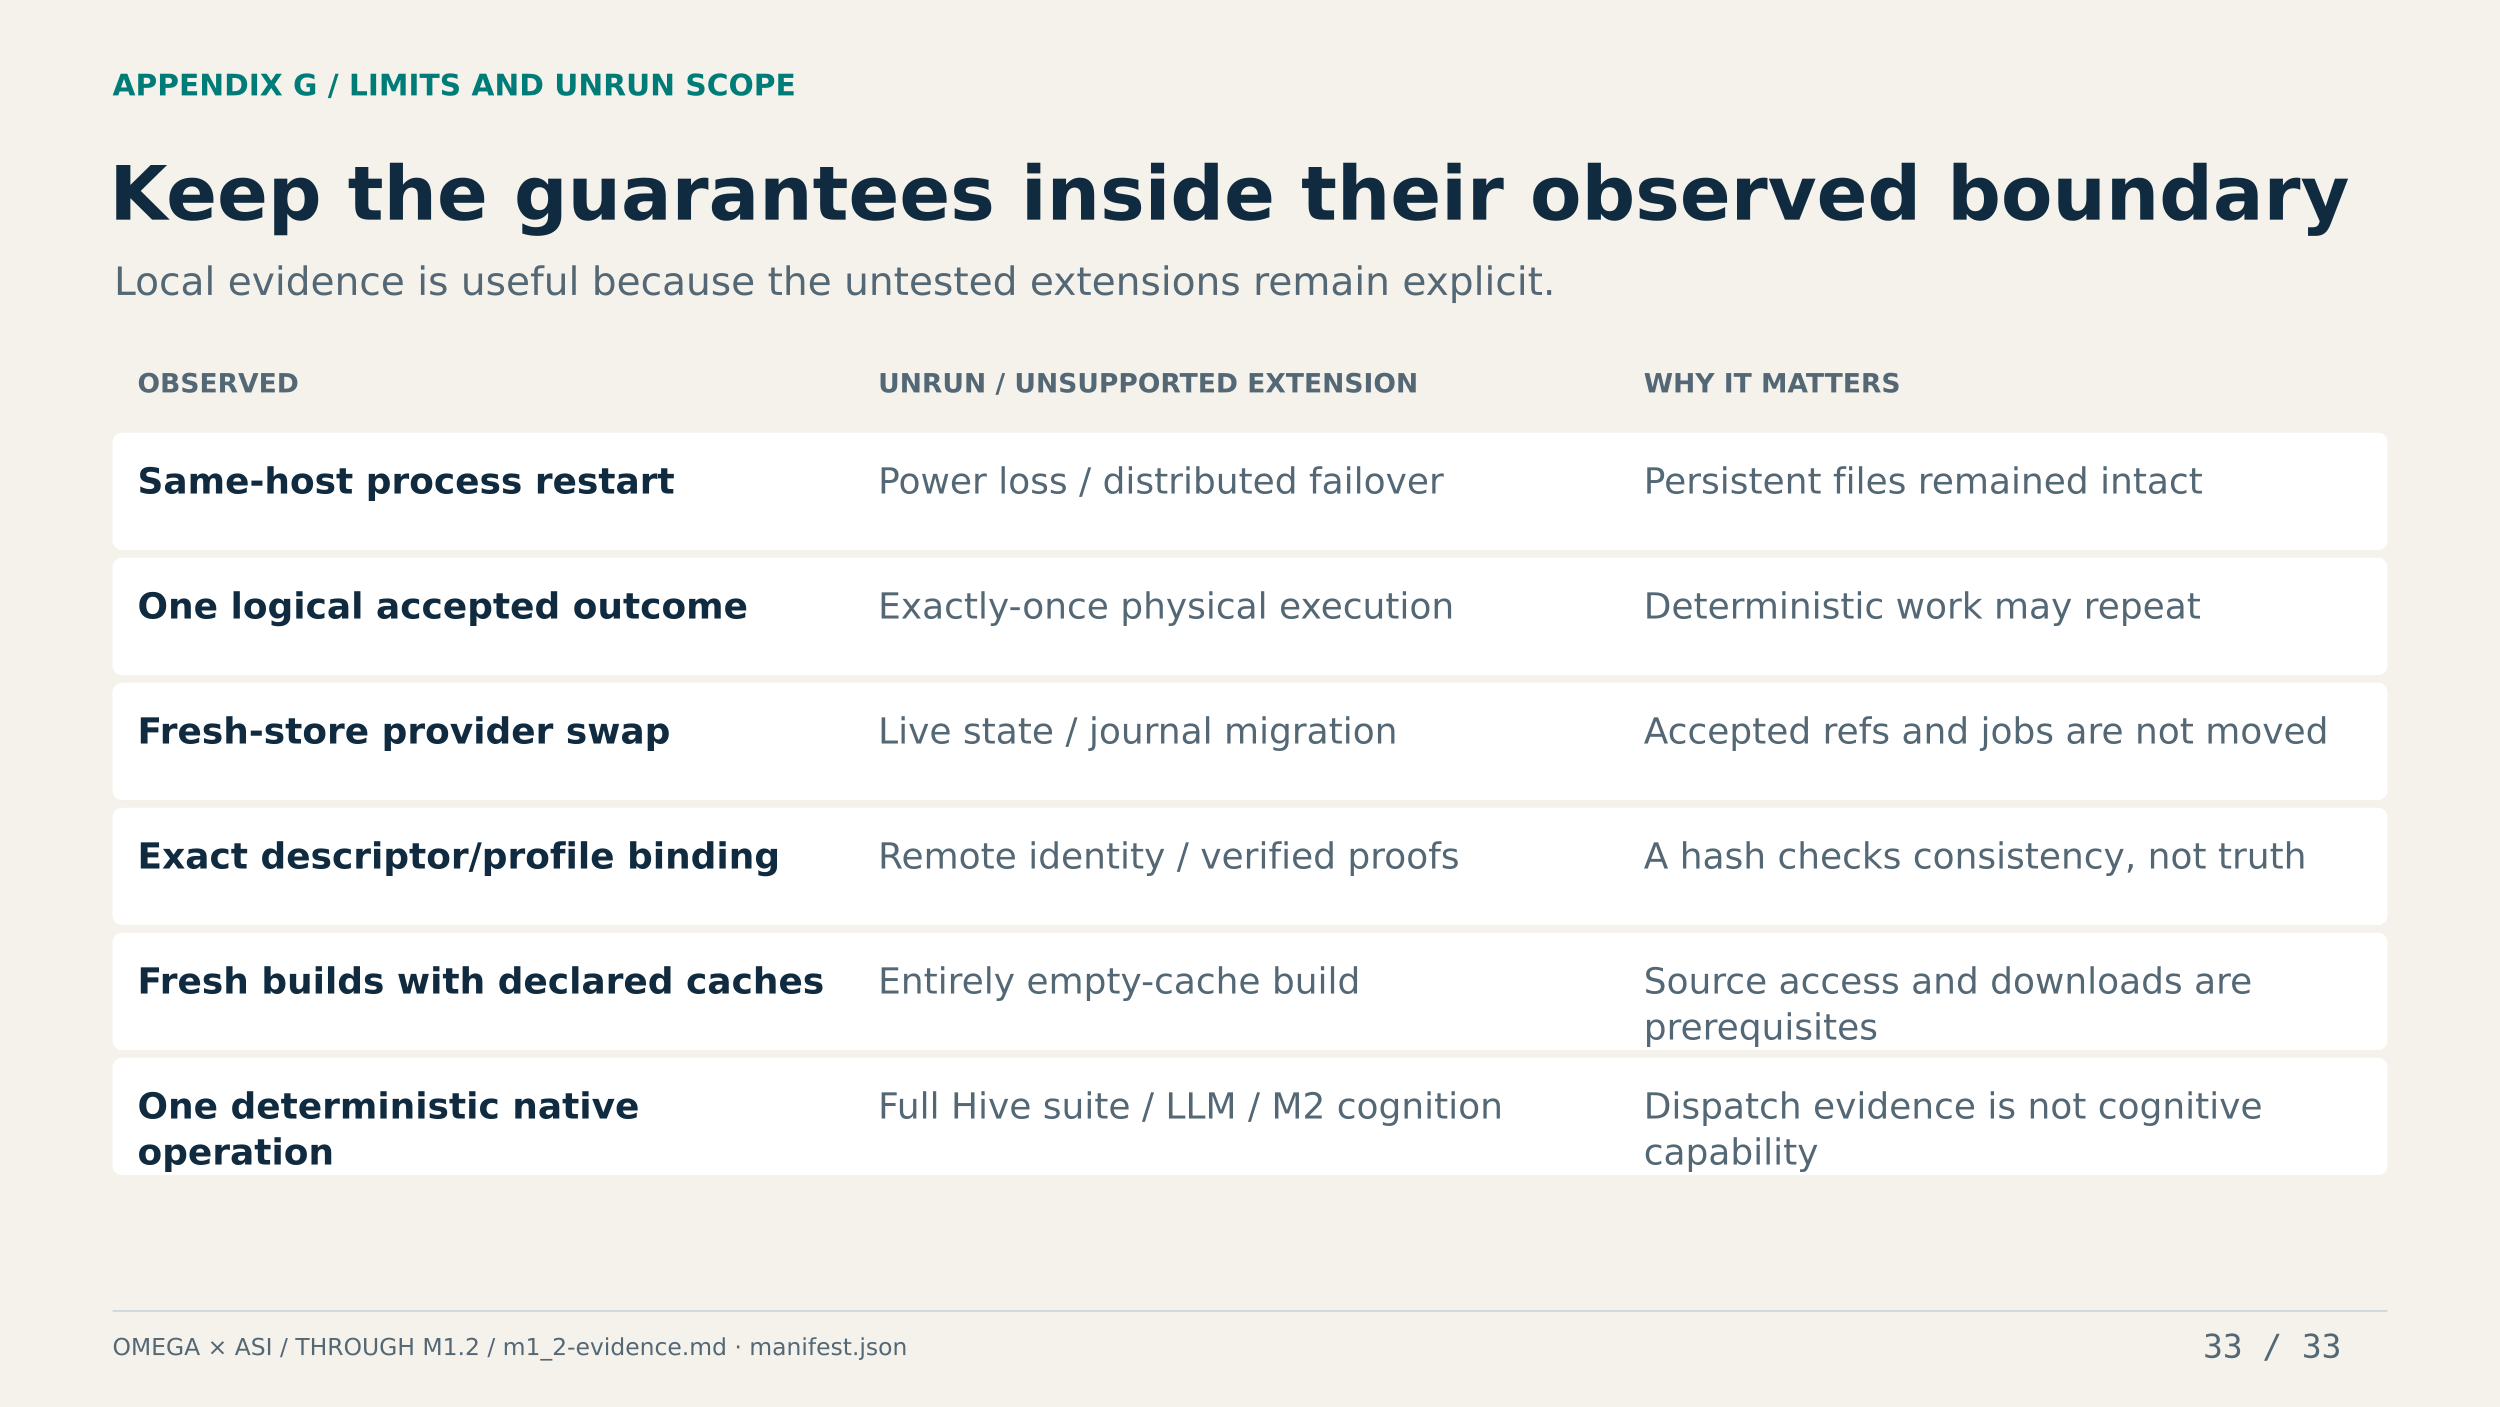
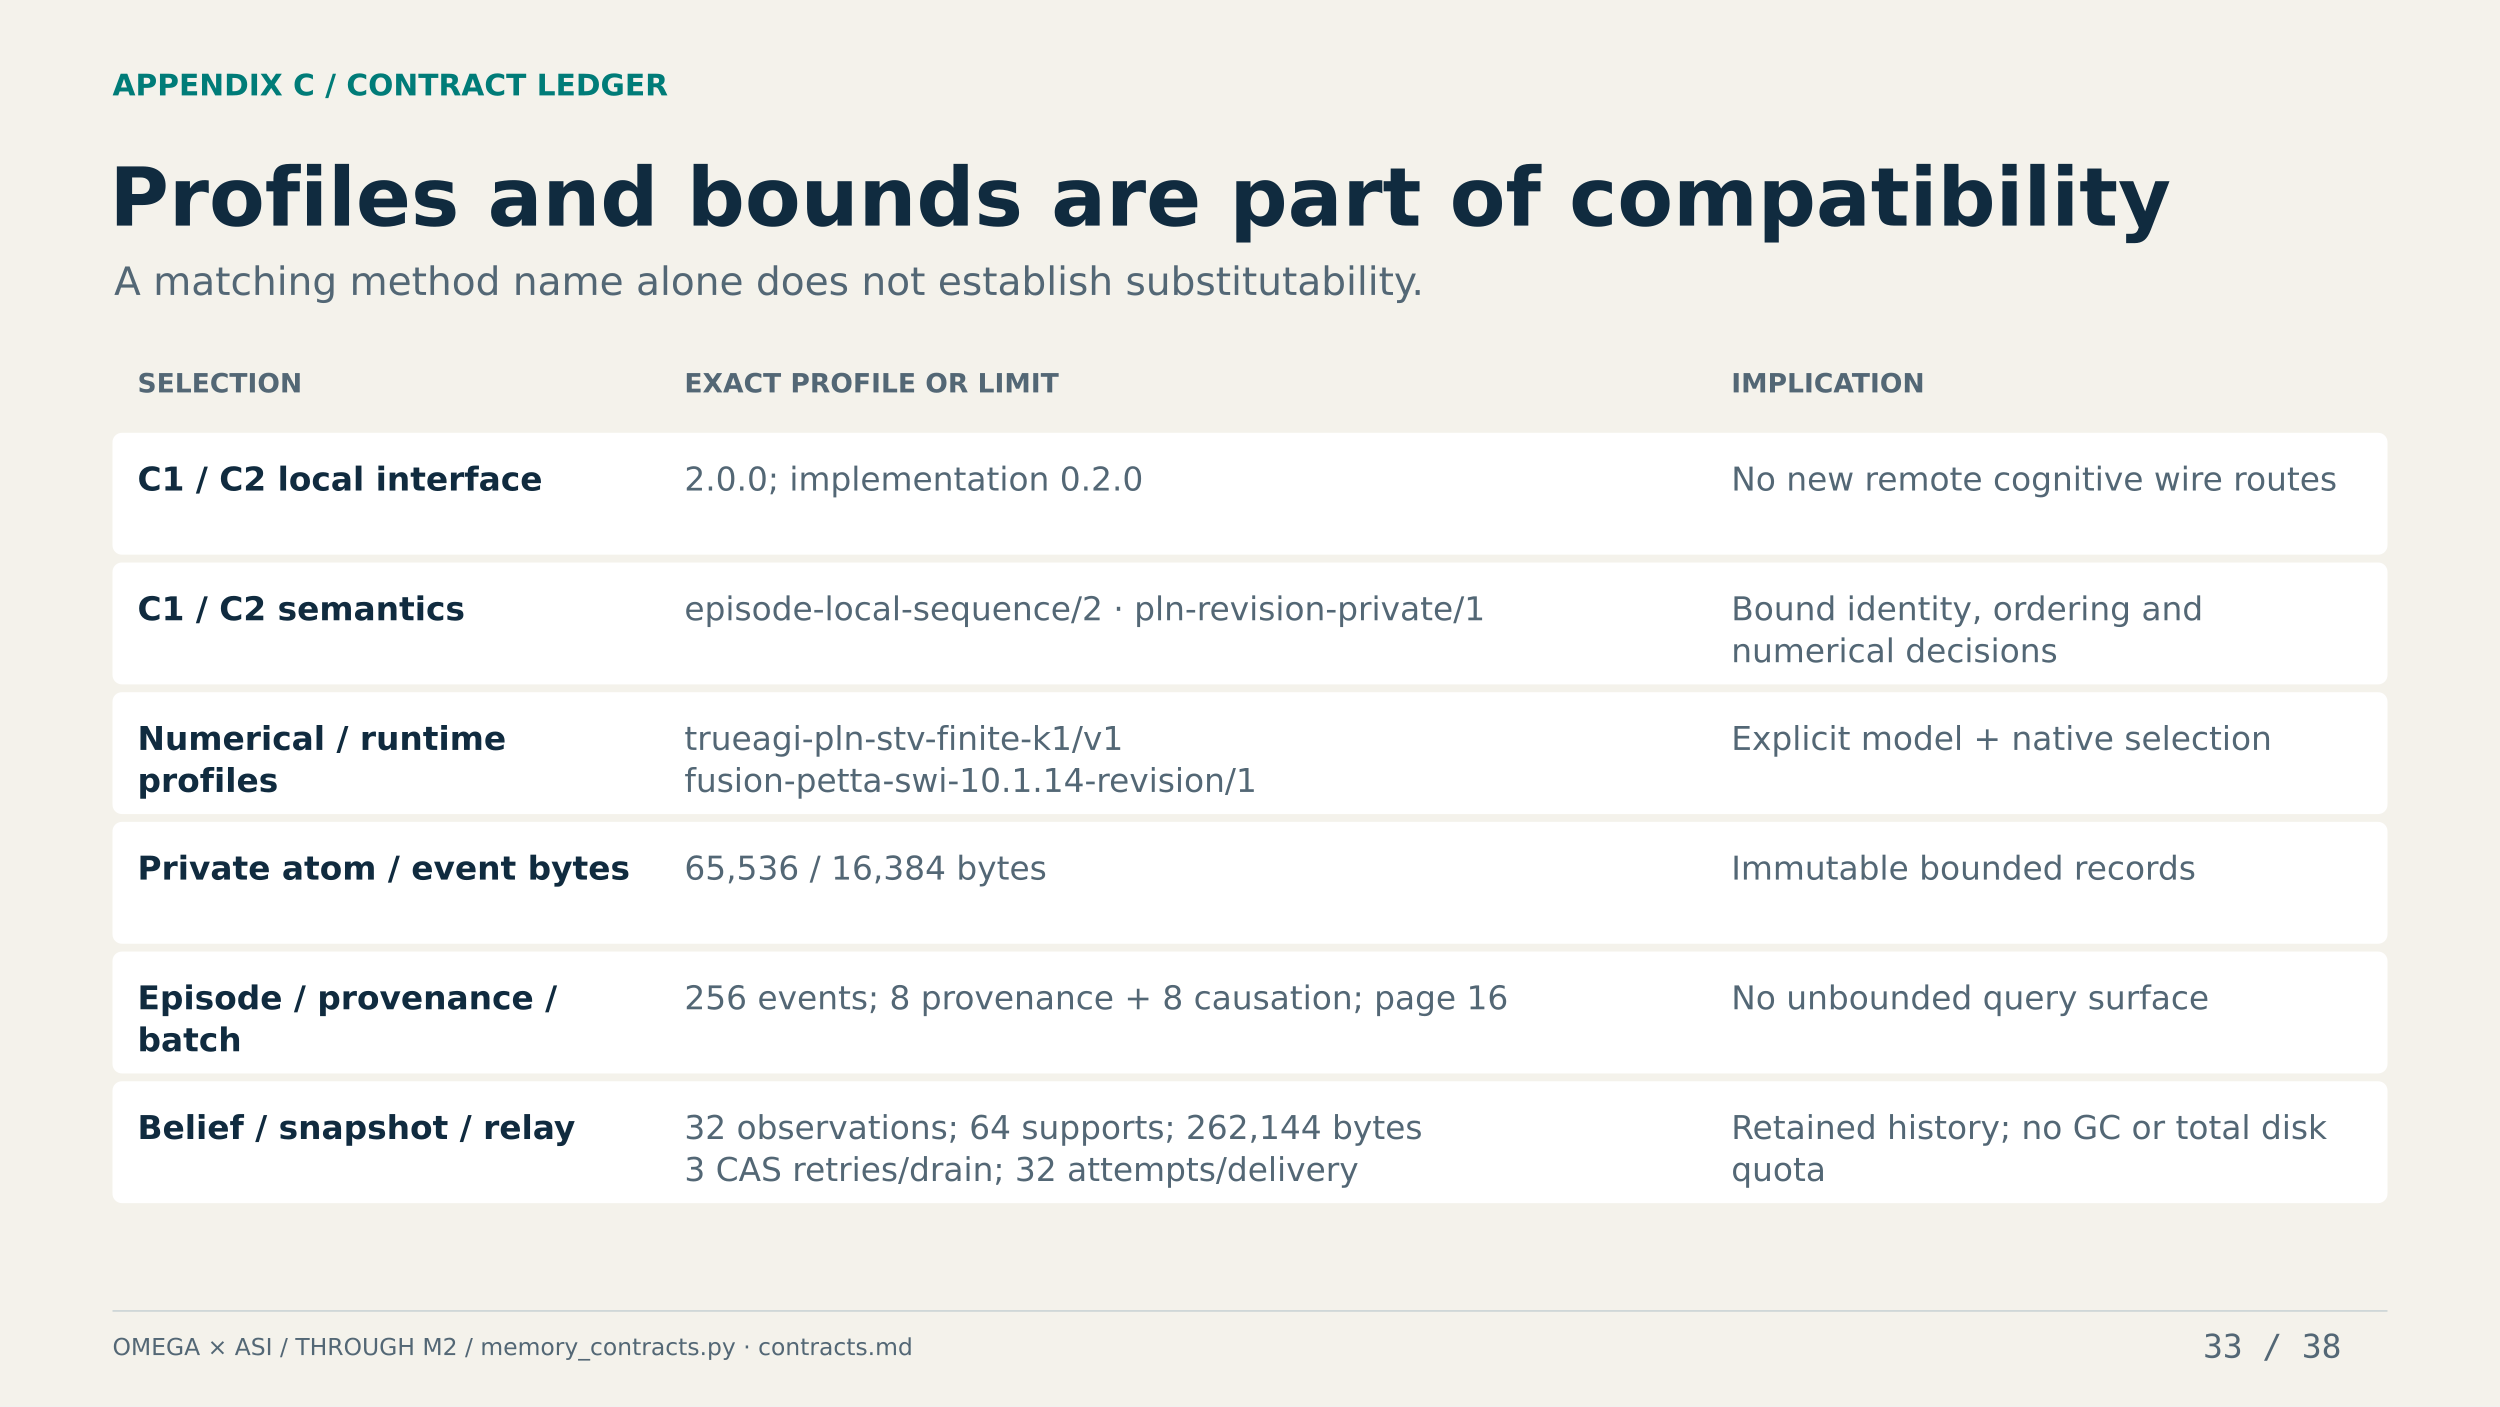
<svg xmlns="http://www.w3.org/2000/svg" width="1600" height="900" viewBox="0 0 1600 900" role="img" aria-labelledby="title desc">
  <rect width="1600" height="900" fill="#F4F2EB" />
-   <text x="72" y="61.05" font-family="DejaVu Sans" font-size="19" font-weight="700" fill="#007C78">APPENDIX G / LIMITS AND UNRUN SCOPE</text>
-   <text x="70" y="140.6" font-family="DejaVu Sans" font-size="48" font-weight="700" fill="#102B3F">Keep the guarantees inside their observed boundary</text>
-   <text x="73" y="188.75" font-family="DejaVu Sans" font-size="25" font-weight="400" fill="#536775">Local evidence is useful because the untested extensions remain explicit.</text>
-   <text x="88" y="251.15" font-family="DejaVu Sans" font-size="17" font-weight="700" fill="#536775">OBSERVED</text>
-   <text x="562" y="251.15" font-family="DejaVu Sans" font-size="17" font-weight="700" fill="#536775">UNRUN / UNSUPPORTED EXTENSION</text>
-   <text x="1052" y="251.15" font-family="DejaVu Sans" font-size="17" font-weight="700" fill="#536775">WHY IT MATTERS</text>
-   <rect x="72" y="277" width="1456" height="75" rx="6" fill="#FFFFFF" />
-   <text x="88" y="315.85" font-family="DejaVu Sans" font-size="23" font-weight="700" fill="#102B3F">Same-host process restart</text>
-   <text x="562" y="315.85" font-family="DejaVu Sans" font-size="23" font-weight="400" fill="#536775">Power loss / distributed failover</text>
-   <text x="1052" y="315.85" font-family="DejaVu Sans" font-size="23" font-weight="400" fill="#536775">Persistent files remained intact</text>
-   <rect x="72" y="357" width="1456" height="75" rx="6" fill="#FFFFFF" />
-   <text x="88" y="395.85" font-family="DejaVu Sans" font-size="23" font-weight="700" fill="#102B3F">One logical accepted outcome</text>
-   <text x="562" y="395.85" font-family="DejaVu Sans" font-size="23" font-weight="400" fill="#536775">Exactly-once physical execution</text>
-   <text x="1052" y="395.85" font-family="DejaVu Sans" font-size="23" font-weight="400" fill="#536775">Deterministic work may repeat</text>
-   <rect x="72" y="437" width="1456" height="75" rx="6" fill="#FFFFFF" />
-   <text x="88" y="475.85" font-family="DejaVu Sans" font-size="23" font-weight="700" fill="#102B3F">Fresh-store provider swap</text>
-   <text x="562" y="475.85" font-family="DejaVu Sans" font-size="23" font-weight="400" fill="#536775">Live state / journal migration</text>
-   <text x="1052" y="475.85" font-family="DejaVu Sans" font-size="23" font-weight="400" fill="#536775">Accepted refs and jobs are not moved</text>
-   <rect x="72" y="517" width="1456" height="75" rx="6" fill="#FFFFFF" />
-   <text x="88" y="555.85" font-family="DejaVu Sans" font-size="23" font-weight="700" fill="#102B3F">Exact descriptor/profile binding</text>
-   <text x="562" y="555.85" font-family="DejaVu Sans" font-size="23" font-weight="400" fill="#536775">Remote identity / verified proofs</text>
-   <text x="1052" y="555.85" font-family="DejaVu Sans" font-size="23" font-weight="400" fill="#536775">A hash checks consistency, not truth</text>
-   <rect x="72" y="597" width="1456" height="75" rx="6" fill="#FFFFFF" />
-   <text x="88" y="635.85" font-family="DejaVu Sans" font-size="23" font-weight="700" fill="#102B3F">Fresh builds with declared caches</text>
-   <text x="562" y="635.85" font-family="DejaVu Sans" font-size="23" font-weight="400" fill="#536775">Entirely empty-cache build</text>
-   <text x="1052" y="635.85" font-family="DejaVu Sans" font-size="23" font-weight="400" fill="#536775">Source access and downloads are</text>
-   <text x="1052" y="665.29" font-family="DejaVu Sans" font-size="23" font-weight="400" fill="#536775">prerequisites</text>
-   <rect x="72" y="677" width="1456" height="75" rx="6" fill="#FFFFFF" />
-   <text x="88" y="715.85" font-family="DejaVu Sans" font-size="23" font-weight="700" fill="#102B3F">One deterministic native</text>
-   <text x="88" y="745.29" font-family="DejaVu Sans" font-size="23" font-weight="700" fill="#102B3F">operation</text>
-   <text x="562" y="715.85" font-family="DejaVu Sans" font-size="23" font-weight="400" fill="#536775">Full Hive suite / LLM / M2 cognition</text>
-   <text x="1052" y="715.85" font-family="DejaVu Sans" font-size="23" font-weight="400" fill="#536775">Dispatch evidence is not cognitive</text>
-   <text x="1052" y="745.29" font-family="DejaVu Sans" font-size="23" font-weight="400" fill="#536775">capability</text>
+   <text x="72" y="61.05" font-family="DejaVu Sans" font-size="19" font-weight="700" fill="#007C78">APPENDIX C / CONTRACT LEDGER</text>
+   <text x="70" y="144.4" font-family="DejaVu Sans" font-size="52" font-weight="700" fill="#102B3F">Profiles and bounds are part of compatibility</text>
+   <text x="73" y="188.75" font-family="DejaVu Sans" font-size="25" font-weight="400" fill="#536775">A matching method name alone does not establish substitutability.</text>
+   <text x="88" y="251.15" font-family="DejaVu Sans" font-size="17" font-weight="700" fill="#536775">SELECTION</text>
+   <text x="438" y="251.15" font-family="DejaVu Sans" font-size="17" font-weight="700" fill="#536775">EXACT PROFILE OR LIMIT</text>
+   <text x="1108" y="251.15" font-family="DejaVu Sans" font-size="17" font-weight="700" fill="#536775">IMPLICATION</text>
+   <rect x="72" y="277" width="1456" height="78" rx="6" fill="#FFFFFF" />
+   <text x="88" y="313.95" font-family="DejaVu Sans" font-size="21" font-weight="700" fill="#102B3F">C1 / C2 local interface</text>
+   <text x="438" y="313.95" font-family="DejaVu Sans" font-size="21" font-weight="400" fill="#536775">2.0.0; implementation 0.2.0</text>
+   <text x="1108" y="313.95" font-family="DejaVu Sans" font-size="21" font-weight="400" fill="#536775">No new remote cognitive wire routes</text>
+   <rect x="72" y="360" width="1456" height="78" rx="6" fill="#FFFFFF" />
+   <text x="88" y="396.95" font-family="DejaVu Sans" font-size="21" font-weight="700" fill="#102B3F">C1 / C2 semantics</text>
+   <text x="438" y="396.95" font-family="DejaVu Sans" font-size="21" font-weight="400" fill="#536775">episode-local-sequence/2 · pln-revision-private/1</text>
+   <text x="1108" y="396.95" font-family="DejaVu Sans" font-size="21" font-weight="400" fill="#536775">Bound identity, ordering and</text>
+   <text x="1108" y="423.83" font-family="DejaVu Sans" font-size="21" font-weight="400" fill="#536775">numerical decisions</text>
+   <rect x="72" y="443" width="1456" height="78" rx="6" fill="#FFFFFF" />
+   <text x="88" y="479.95" font-family="DejaVu Sans" font-size="21" font-weight="700" fill="#102B3F">Numerical / runtime</text>
+   <text x="88" y="506.83" font-family="DejaVu Sans" font-size="21" font-weight="700" fill="#102B3F">profiles</text>
+   <text x="438" y="479.95" font-family="DejaVu Sans" font-size="21" font-weight="400" fill="#536775">trueagi-pln-stv-finite-k1/v1</text>
+   <text x="438" y="506.83" font-family="DejaVu Sans" font-size="21" font-weight="400" fill="#536775">fusion-petta-swi-10.1.14-revision/1</text>
+   <text x="1108" y="479.95" font-family="DejaVu Sans" font-size="21" font-weight="400" fill="#536775">Explicit model + native selection</text>
+   <rect x="72" y="526" width="1456" height="78" rx="6" fill="#FFFFFF" />
+   <text x="88" y="562.95" font-family="DejaVu Sans" font-size="21" font-weight="700" fill="#102B3F">Private atom / event bytes</text>
+   <text x="438" y="562.95" font-family="DejaVu Sans" font-size="21" font-weight="400" fill="#536775">65,536 / 16,384 bytes</text>
+   <text x="1108" y="562.95" font-family="DejaVu Sans" font-size="21" font-weight="400" fill="#536775">Immutable bounded records</text>
+   <rect x="72" y="609" width="1456" height="78" rx="6" fill="#FFFFFF" />
+   <text x="88" y="645.95" font-family="DejaVu Sans" font-size="21" font-weight="700" fill="#102B3F">Episode / provenance /</text>
+   <text x="88" y="672.83" font-family="DejaVu Sans" font-size="21" font-weight="700" fill="#102B3F">batch</text>
+   <text x="438" y="645.95" font-family="DejaVu Sans" font-size="21" font-weight="400" fill="#536775">256 events; 8 provenance + 8 causation; page 16</text>
+   <text x="1108" y="645.95" font-family="DejaVu Sans" font-size="21" font-weight="400" fill="#536775">No unbounded query surface</text>
+   <rect x="72" y="692" width="1456" height="78" rx="6" fill="#FFFFFF" />
+   <text x="88" y="728.95" font-family="DejaVu Sans" font-size="21" font-weight="700" fill="#102B3F">Belief / snapshot / relay</text>
+   <text x="438" y="728.95" font-family="DejaVu Sans" font-size="21" font-weight="400" fill="#536775">32 observations; 64 supports; 262,144 bytes</text>
+   <text x="438" y="755.83" font-family="DejaVu Sans" font-size="21" font-weight="400" fill="#536775">3 CAS retries/drain; 32 attempts/delivery</text>
+   <text x="1108" y="728.95" font-family="DejaVu Sans" font-size="21" font-weight="400" fill="#536775">Retained history; no GC or total disk</text>
+   <text x="1108" y="755.83" font-family="DejaVu Sans" font-size="21" font-weight="400" fill="#536775">quota</text>
  <line x1="72" y1="839" x2="1528" y2="839" stroke="#C9D2D4" stroke-width="1" />
-   <text x="72" y="867.25" font-family="DejaVu Sans" font-size="15" font-weight="400" fill="#536775">OMEGA × ASI / THROUGH M1.2 / m1_2-evidence.md · manifest.json</text>
-   <text x="1410" y="868.95" font-family="DejaVu Sans Mono" font-size="21" font-weight="400" fill="#536775">33 / 33</text>
+   <text x="72" y="867.25" font-family="DejaVu Sans" font-size="15" font-weight="400" fill="#536775">OMEGA × ASI / THROUGH M2 / memory_contracts.py · contracts.md</text>
+   <text x="1410" y="868.95" font-family="DejaVu Sans Mono" font-size="21" font-weight="400" fill="#536775">33 / 38</text>
</svg>
